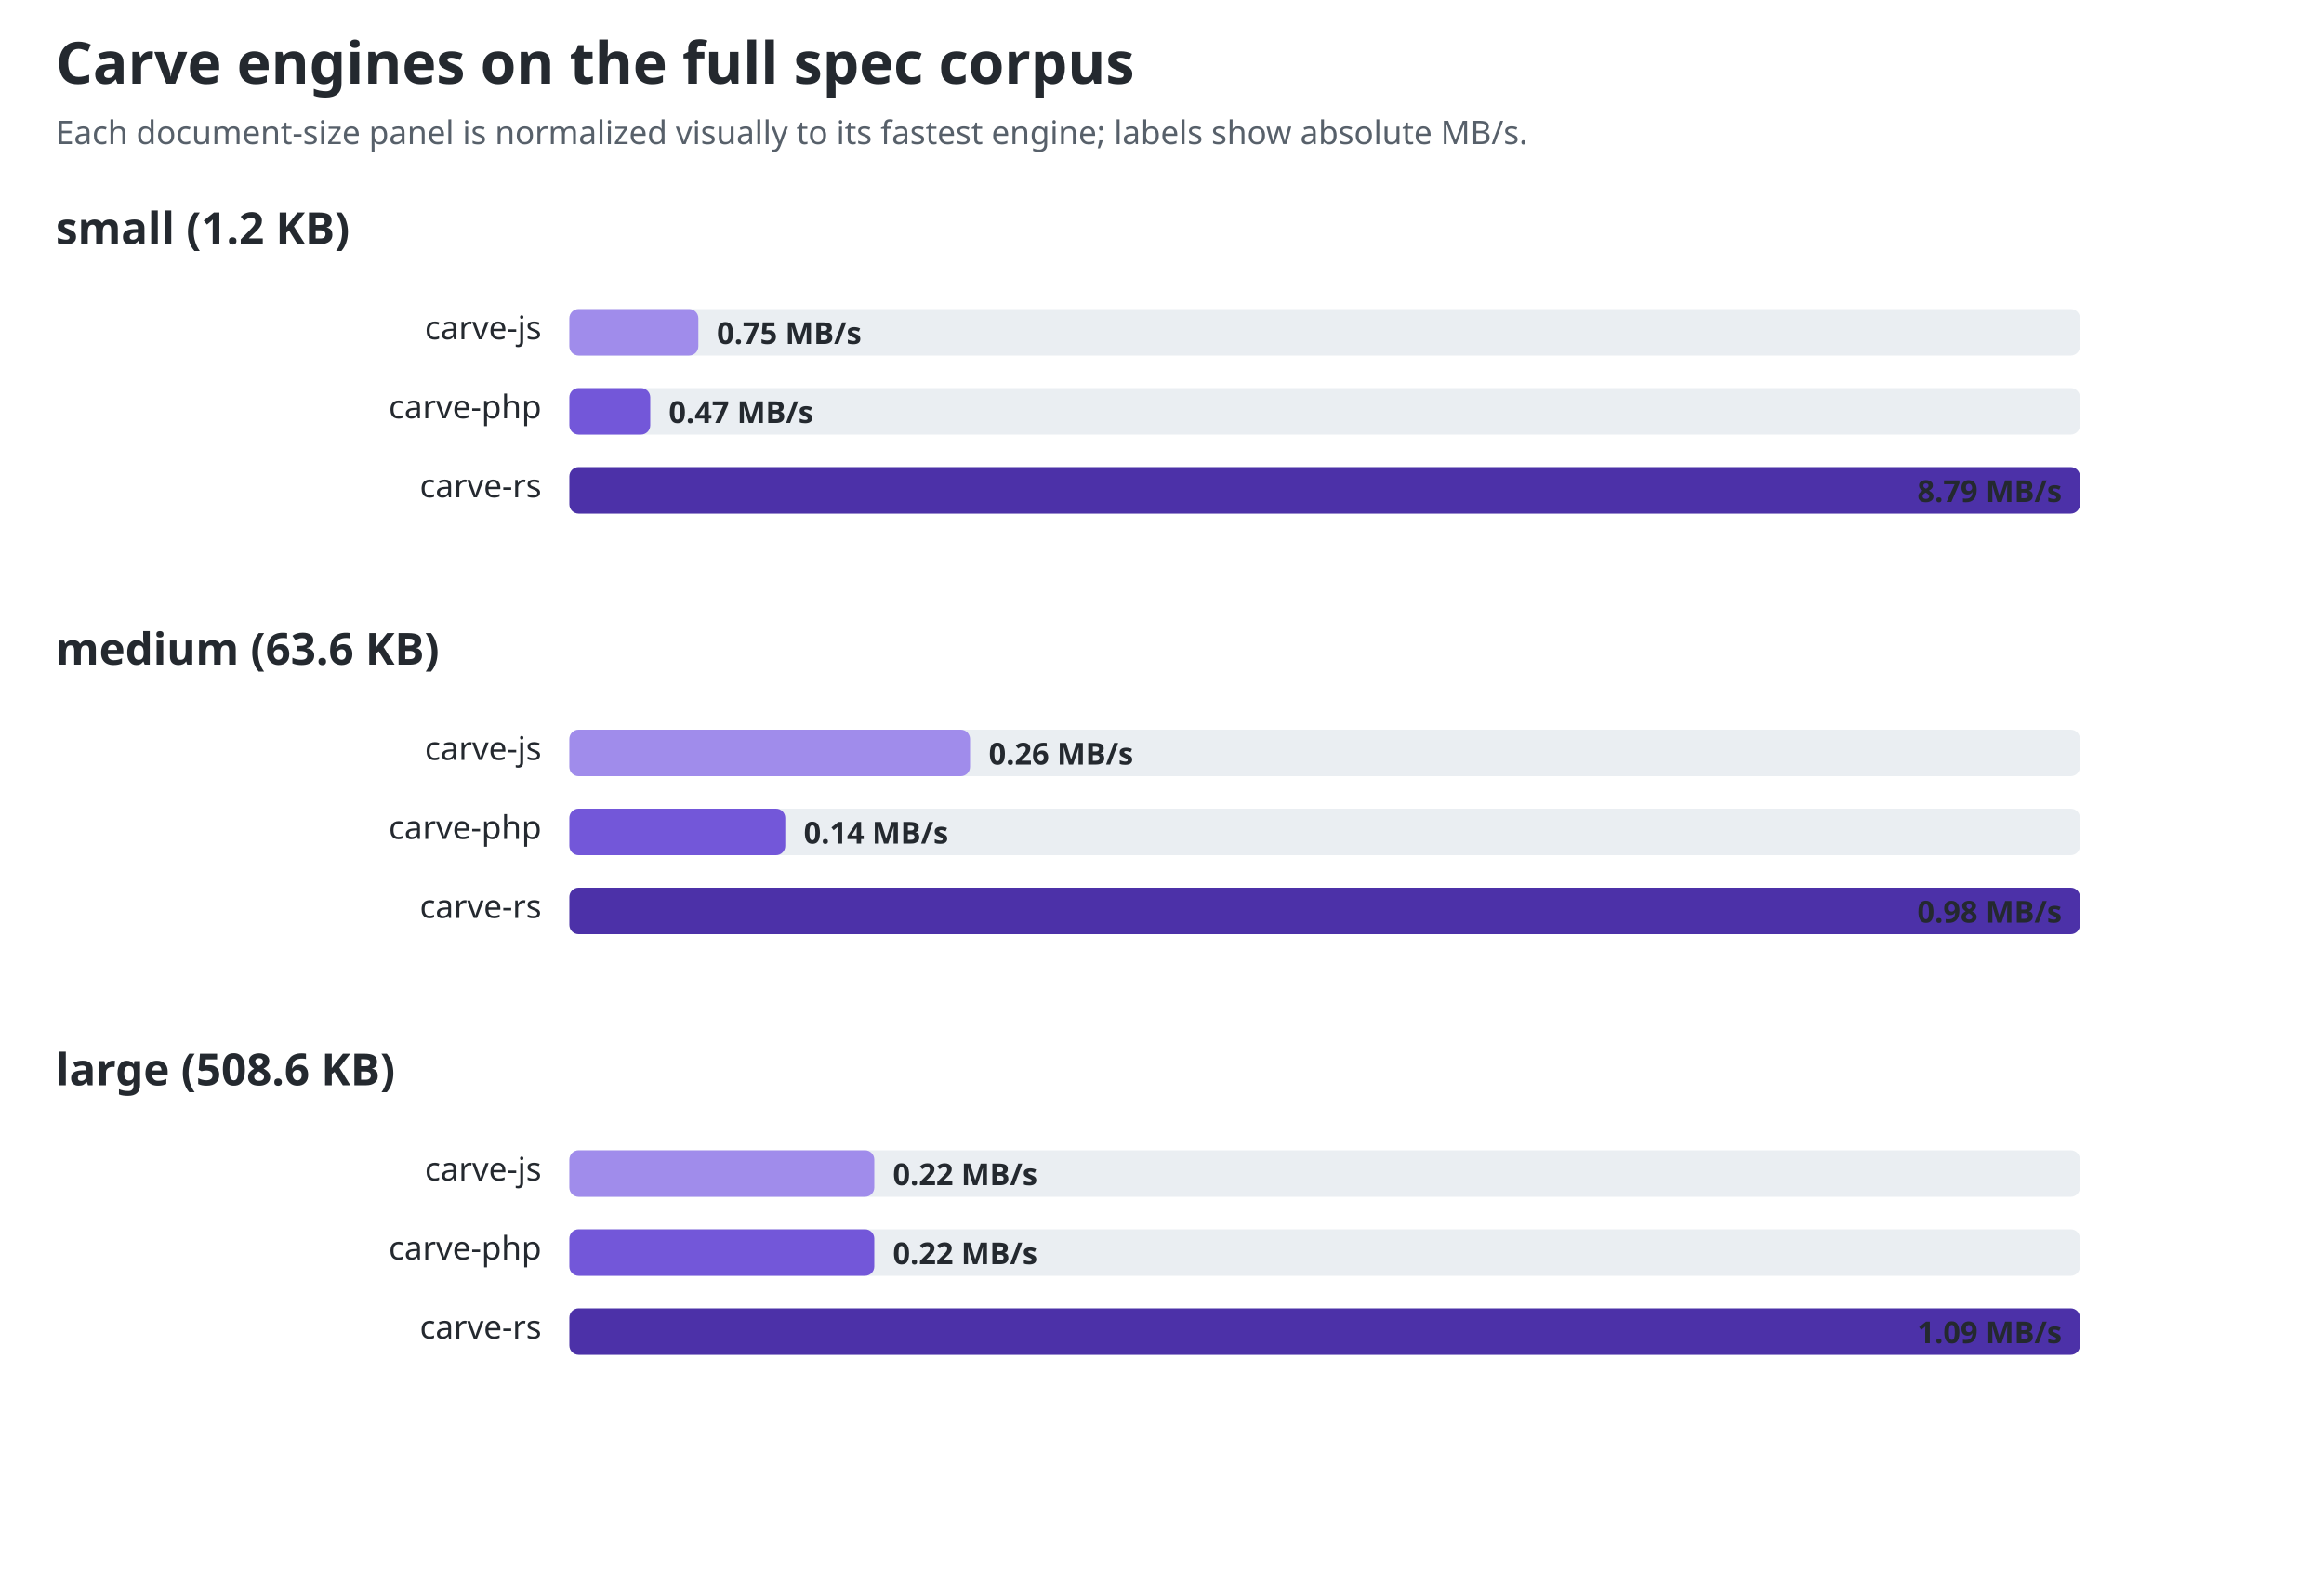
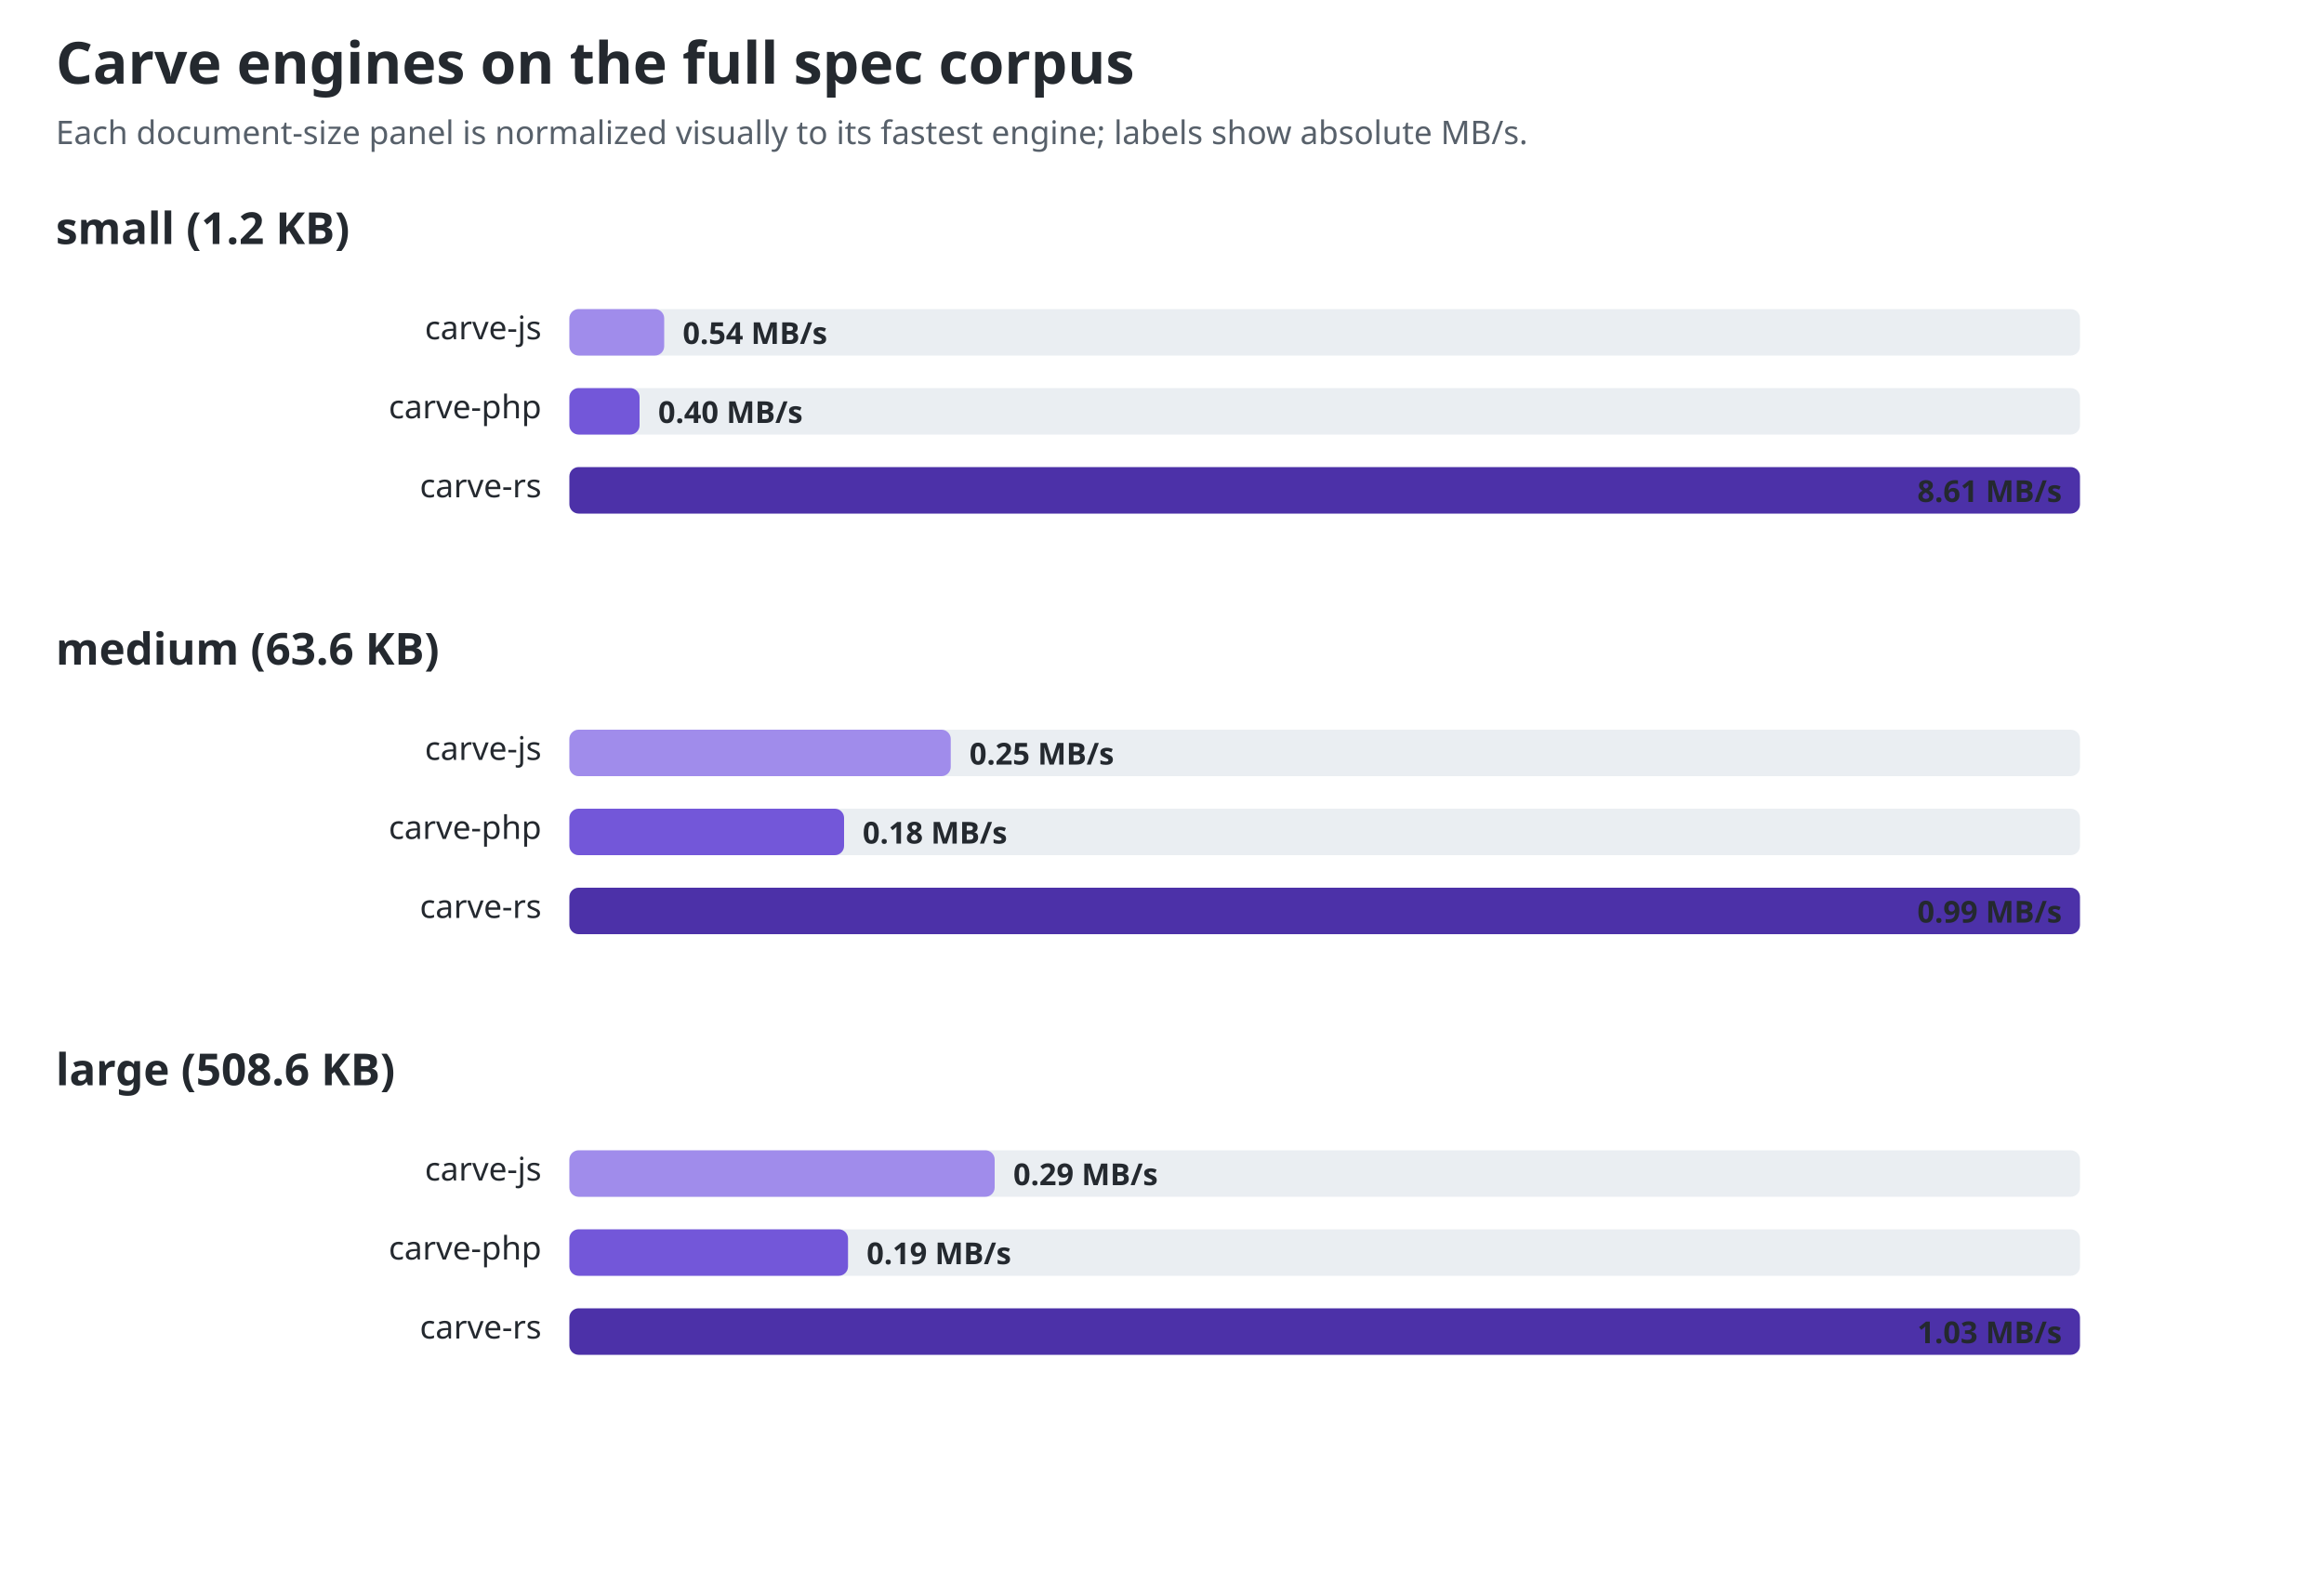
<svg xmlns="http://www.w3.org/2000/svg" width="1000" height="681" viewBox="0 0 1000 681" role="img" aria-labelledby="title desc">
  <style>text{font-family:ui-sans-serif,system-ui,sans-serif;fill:#24292f}.title{font-size:25px;font-weight:700}.sub{font-size:14px;fill:#57606a}.group{font-size:19px;font-weight:650}.label{font-size:14px}.value{font-size:13px;font-weight:650;fill:#24292f}.track{fill:#eaeef2}@media(prefers-color-scheme:dark){text,.value{fill:#f0f6fc}.sub{fill:#8c959f}.track{fill:#30363d}}</style>
  <text id="chart-title" class="title" x="24" y="36">Carve engines on the full spec corpus</text>
  <text class="sub" x="24" y="62">Each document-size panel is normalized visually to its fastest engine; labels show absolute MB/s.</text>
  <text class="group" x="24" y="105">small (1.2 KB)</text>
  <text class="label" x="233" y="146" text-anchor="end">carve-js</text>
  <rect class="track" x="245" y="133" width="650" height="20" rx="4" />
-   <rect x="245" y="133" width="55.5" height="20" rx="4" fill="#a08ceb" />
-   <text class="value" x="308.461" y="148">0.75 MB/s</text>
+   <rect x="245" y="133" width="40.8" height="20" rx="4" fill="#a08ceb" />
+   <text class="value" x="293.767" y="148">0.54 MB/s</text>
  <text class="label" x="233" y="180" text-anchor="end">carve-php</text>
  <rect class="track" x="245" y="167" width="650" height="20" rx="4" />
-   <rect x="245" y="167" width="34.8" height="20" rx="4" fill="#7357d9" />
-   <text class="value" x="287.755" y="182">0.47 MB/s</text>
+   <rect x="245" y="167" width="30.2" height="20" rx="4" fill="#7357d9" />
+   <text class="value" x="283.197" y="182">0.40 MB/s</text>
  <text class="label" x="233" y="214" text-anchor="end">carve-rs</text>
  <rect class="track" x="245" y="201" width="650" height="20" rx="4" />
  <rect x="245" y="201" width="650.0" height="20" rx="4" fill="#4c31a8" />
-   <text class="value" x="825" y="216">8.79 MB/s</text>
+   <text class="value" x="825" y="216">8.61 MB/s</text>
  <text class="group" x="24" y="286">medium (63.6 KB)</text>
  <text class="label" x="233" y="327" text-anchor="end">carve-js</text>
  <rect class="track" x="245" y="314" width="650" height="20" rx="4" />
-   <rect x="245" y="314" width="172.4" height="20" rx="4" fill="#a08ceb" />
-   <text class="value" x="425.449" y="329">0.26 MB/s</text>
+   <rect x="245" y="314" width="164.1" height="20" rx="4" fill="#a08ceb" />
+   <text class="value" x="417.141" y="329">0.25 MB/s</text>
  <text class="label" x="233" y="361" text-anchor="end">carve-php</text>
  <rect class="track" x="245" y="348" width="650" height="20" rx="4" />
-   <rect x="245" y="348" width="92.9" height="20" rx="4" fill="#7357d9" />
-   <text class="value" x="345.857" y="363">0.14 MB/s</text>
+   <rect x="245" y="348" width="118.2" height="20" rx="4" fill="#7357d9" />
+   <text class="value" x="371.182" y="363">0.18 MB/s</text>
  <text class="label" x="233" y="395" text-anchor="end">carve-rs</text>
  <rect class="track" x="245" y="382" width="650" height="20" rx="4" />
  <rect x="245" y="382" width="650.0" height="20" rx="4" fill="#4c31a8" />
-   <text class="value" x="825" y="397">0.98 MB/s</text>
+   <text class="value" x="825" y="397">0.99 MB/s</text>
  <text class="group" x="24" y="467">large (508.6 KB)</text>
  <text class="label" x="233" y="508" text-anchor="end">carve-js</text>
  <rect class="track" x="245" y="495" width="650" height="20" rx="4" />
-   <rect x="245" y="495" width="131.2" height="20" rx="4" fill="#a08ceb" />
-   <text class="value" x="384.193" y="510">0.22 MB/s</text>
+   <rect x="245" y="495" width="183.0" height="20" rx="4" fill="#a08ceb" />
+   <text class="value" x="436.01" y="510">0.29 MB/s</text>
  <text class="label" x="233" y="542" text-anchor="end">carve-php</text>
  <rect class="track" x="245" y="529" width="650" height="20" rx="4" />
-   <rect x="245" y="529" width="131.2" height="20" rx="4" fill="#7357d9" />
-   <text class="value" x="384.193" y="544">0.22 MB/s</text>
+   <rect x="245" y="529" width="119.9" height="20" rx="4" fill="#7357d9" />
+   <text class="value" x="372.903" y="544">0.19 MB/s</text>
  <text class="label" x="233" y="576" text-anchor="end">carve-rs</text>
  <rect class="track" x="245" y="563" width="650" height="20" rx="4" />
  <rect x="245" y="563" width="650.0" height="20" rx="4" fill="#4c31a8" />
-   <text class="value" x="825" y="578">1.09 MB/s</text>
+   <text class="value" x="825" y="578">1.03 MB/s</text>
</svg>
